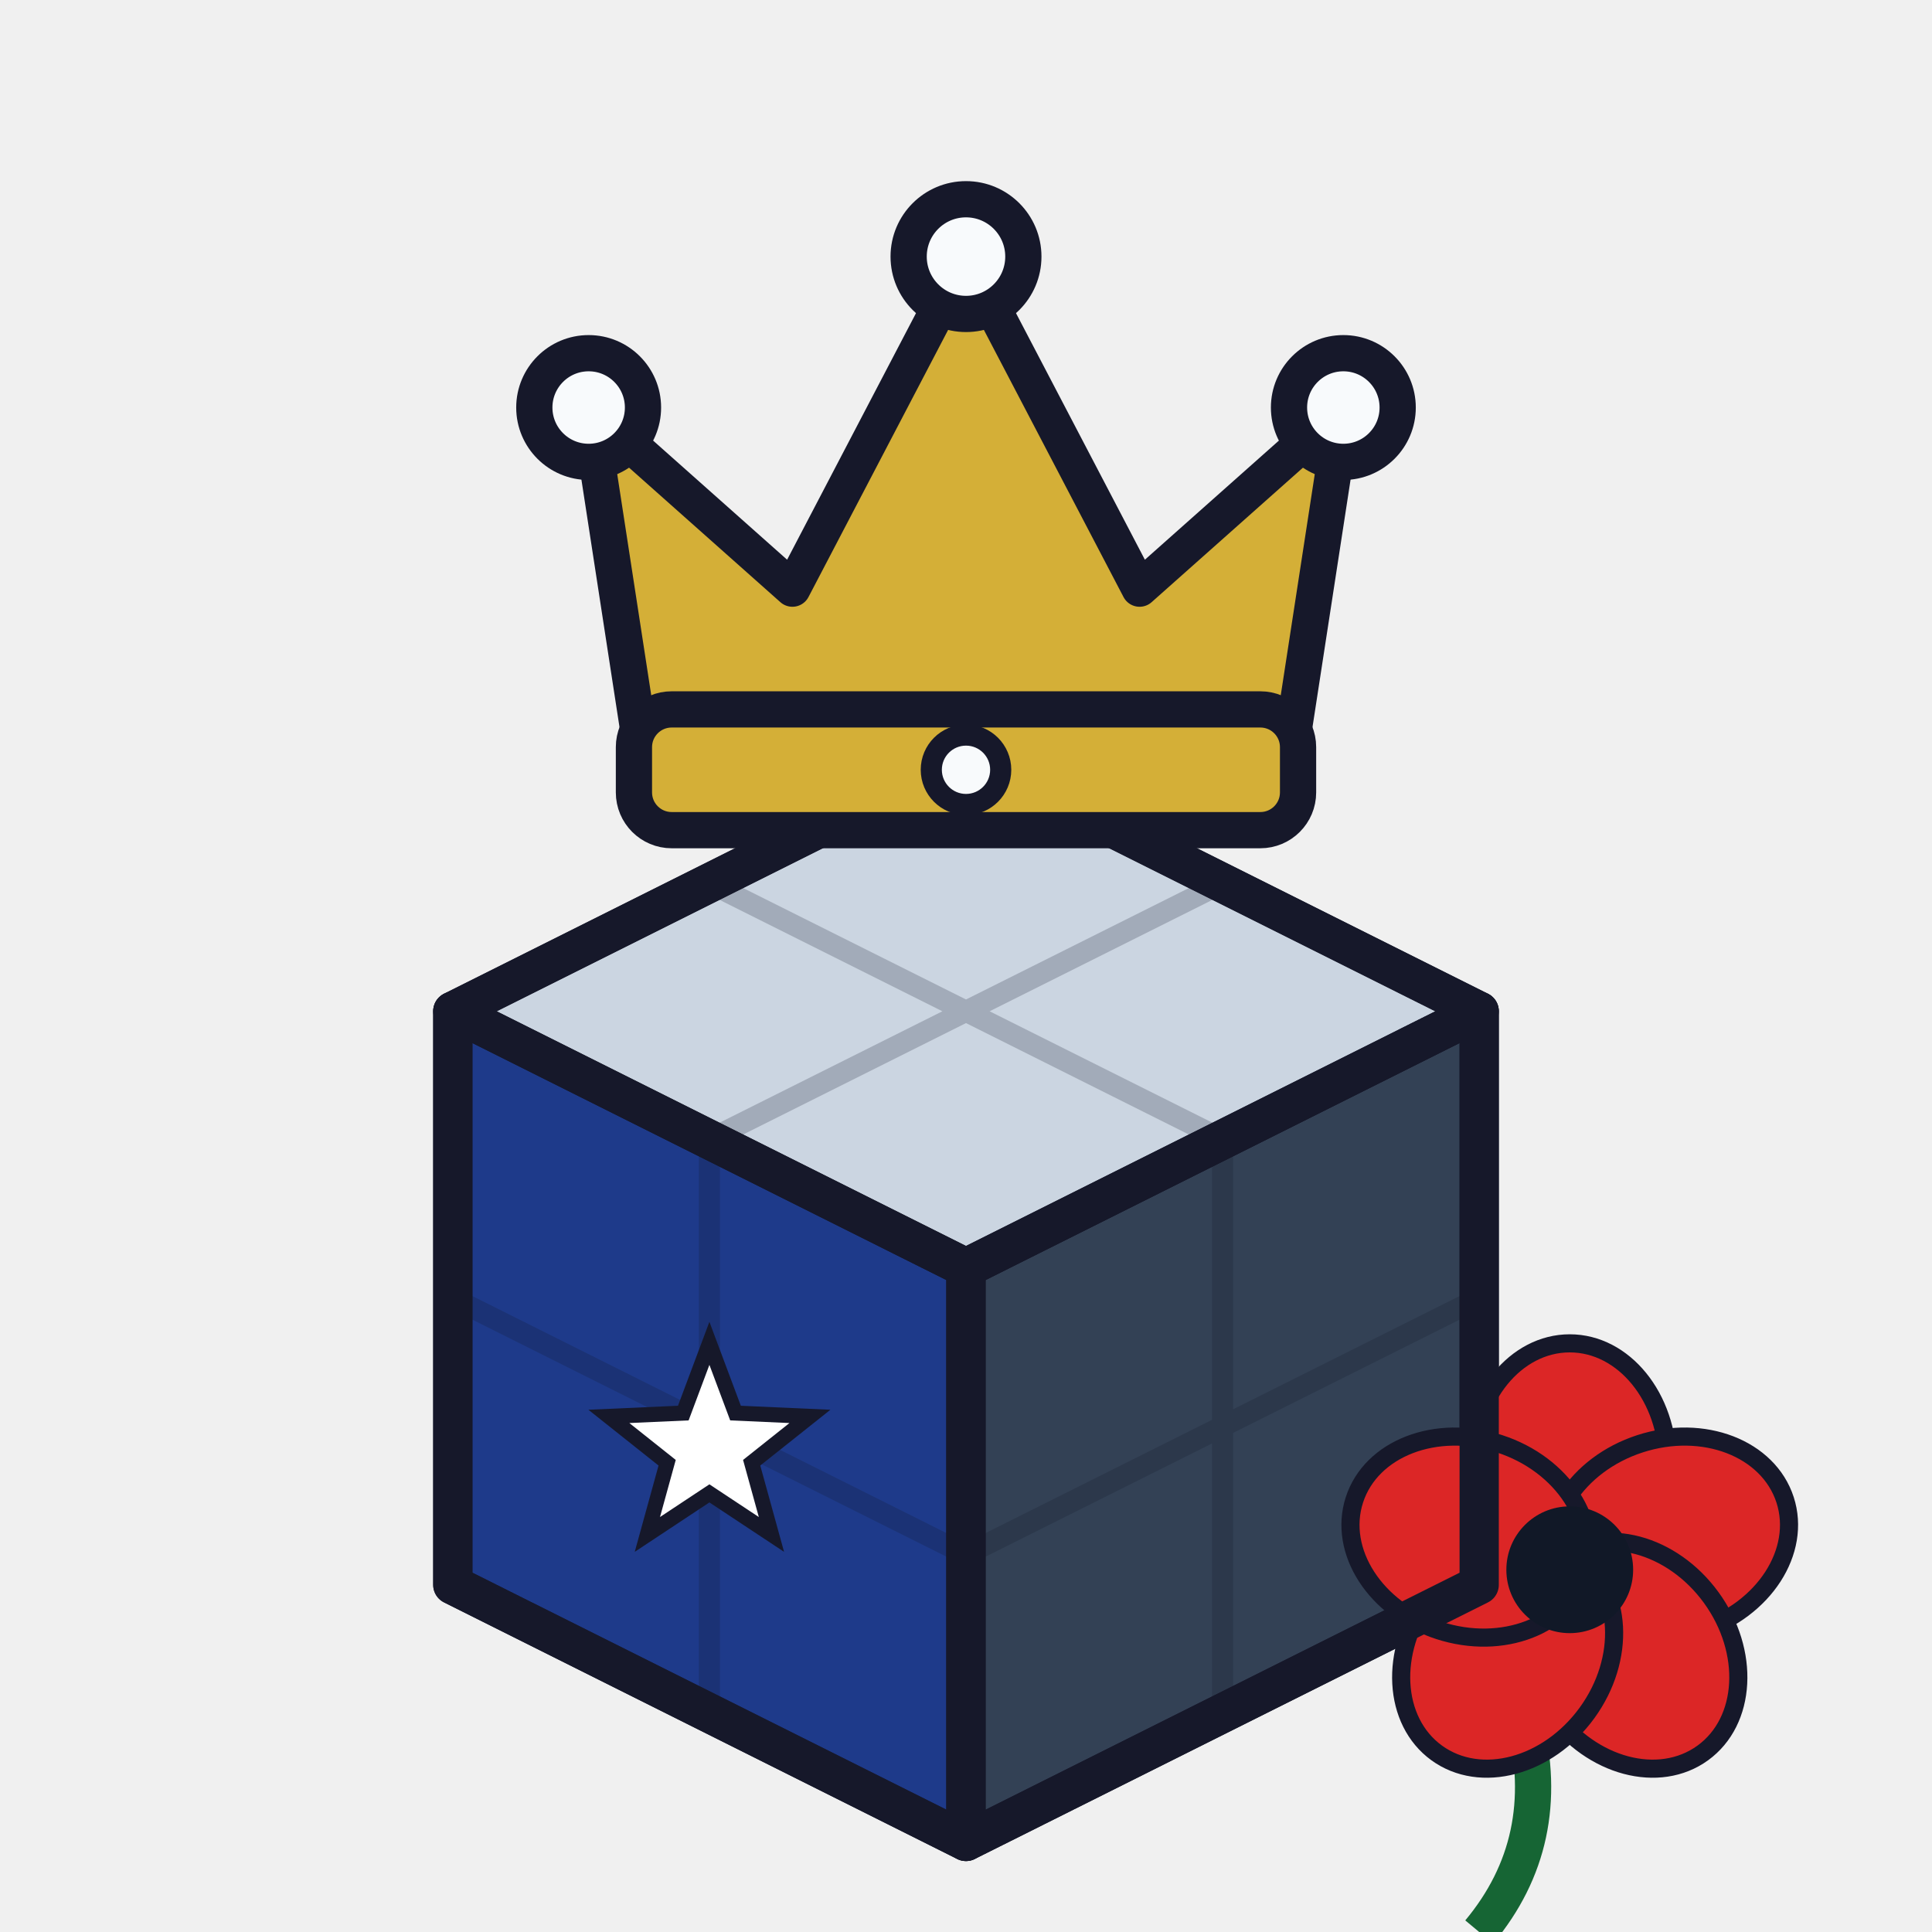
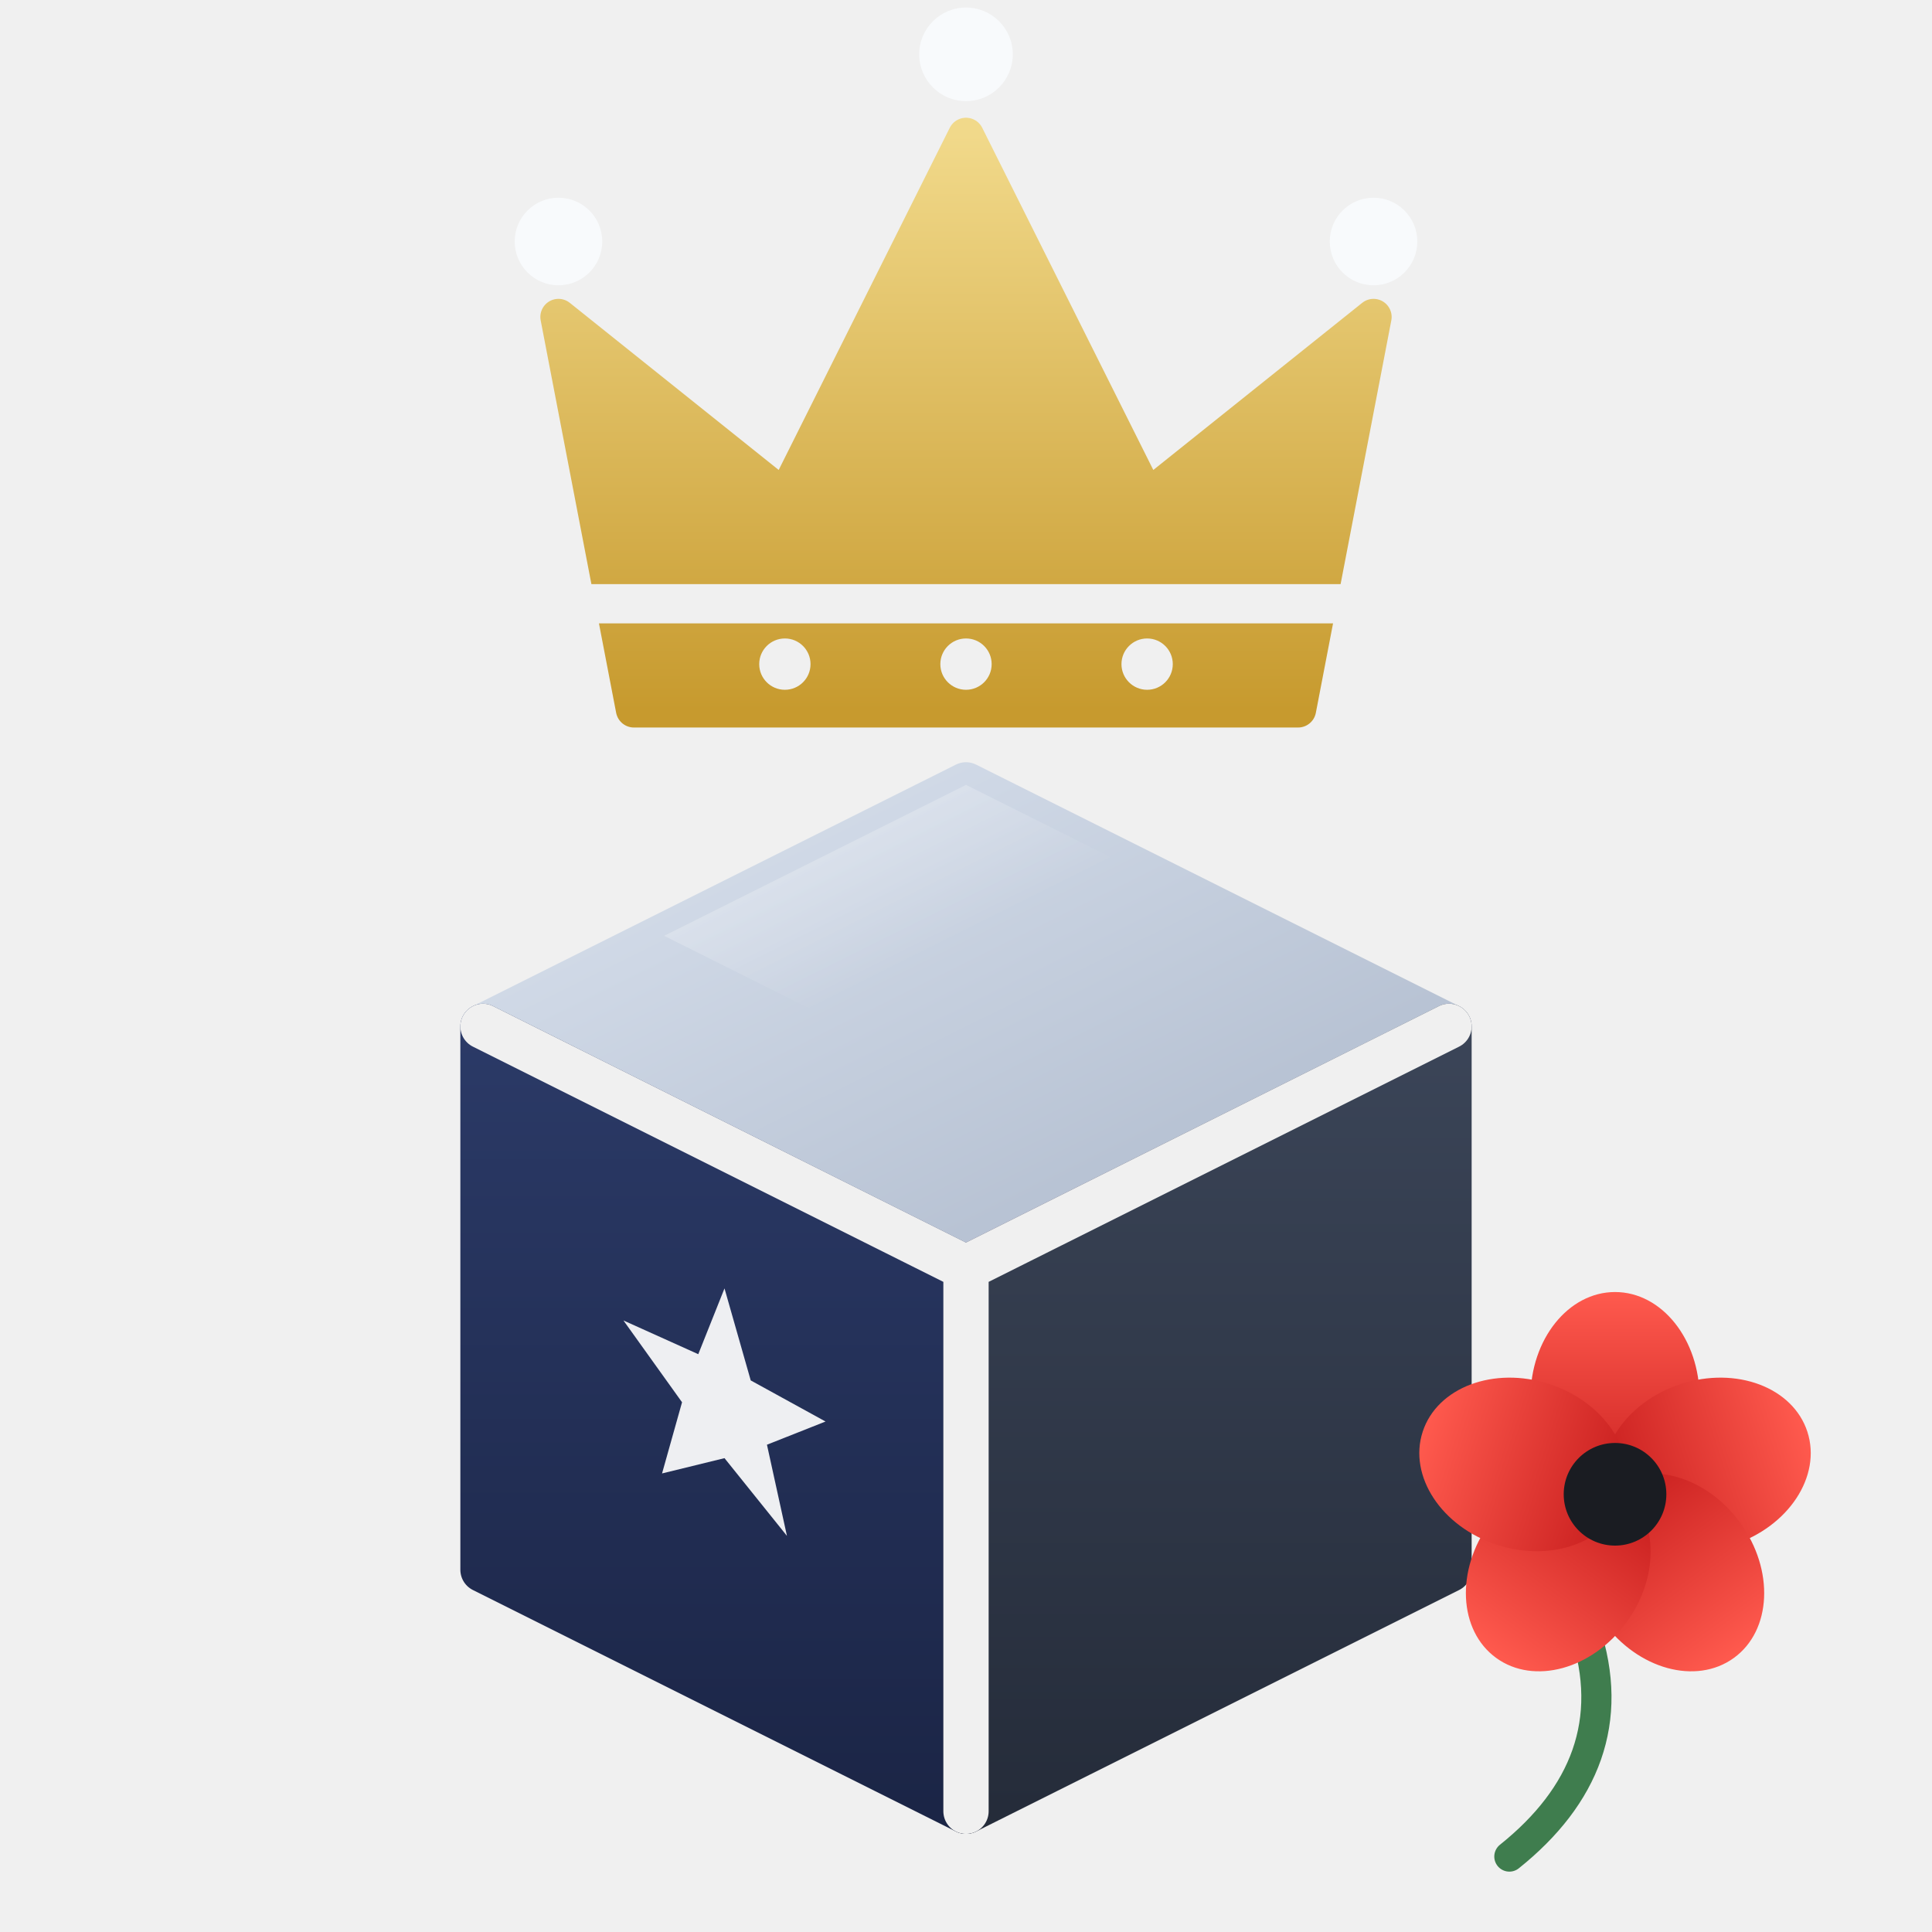
- <svg xmlns="http://www.w3.org/2000/svg" viewBox="0 0 128 128" width="128" height="128" role="img" aria-labelledby="t">
-   <g stroke="#16182a" stroke-width="2.6" stroke-linejoin="round">
-     <path d="M30,67 L64,84 L64,122 L30,105 Z" fill="#1e3a8a" />
-     <path d="M64,84 L98,67 L98,105 L64,122 Z" fill="#334155" />
-     <path d="M64,50 L98,67 L64,84 L30,67 Z" fill="#cbd5e1" />
+ <svg xmlns="http://www.w3.org/2000/svg" viewBox="0 0 128 128" width="128" height="128" role="img" aria-label="Block Master, Memorial Day">
+   <defs>
+     <linearGradient id="memorial-top" x1="0" y1="0" x2="1" y2="1">
+       <stop offset="0" stop-color="#dbe3ef" />
+       <stop offset="1" stop-color="#aab6c9" />
+     </linearGradient>
+     <linearGradient id="memorial-left" x1="0" y1="0" x2="0" y2="1">
+       <stop offset="0" stop-color="#2b3a67" />
+       <stop offset="1" stop-color="#1b2546" />
+     </linearGradient>
+     <linearGradient id="memorial-right" x1="0" y1="0" x2="0" y2="1">
+       <stop offset="0" stop-color="#3b4558" />
+       <stop offset="1" stop-color="#252c3a" />
+     </linearGradient>
+     <linearGradient id="memorial-crown" x1="0" y1="0" x2="0" y2="1">
+       <stop offset="0" stop-color="#f1d98a" />
+       <stop offset="1" stop-color="#c79a2e" />
+     </linearGradient>
+     <linearGradient id="memorial-sheen" x1="0" y1="0" x2="1" y2="1">
+       <stop offset="0" stop-color="#ffffff" stop-opacity="0.45" />
+       <stop offset="0.5" stop-color="#ffffff" stop-opacity="0" />
+     </linearGradient>
+     <mask id="memorial-cube" maskUnits="userSpaceOnUse" x="0" y="0" width="128" height="128">
+       <rect width="128" height="128" fill="white" />
+       <path d="M32,68 L64,84 L96,68 M64,84 L64,120" stroke="black" stroke-width="3" stroke-linecap="round" stroke-linejoin="round" fill="none" />
+     </mask>
+     <mask id="memorial-crownm" maskUnits="userSpaceOnUse" x="0" y="0" width="128" height="128">
+       <rect width="128" height="128" fill="white" />
+       <path d="M38,40 L90,40" stroke="black" stroke-width="2.6" />
+       <circle cx="52" cy="44" r="1.7" fill="black" />
+       <circle cx="64" cy="44" r="1.7" fill="black" />
+       <circle cx="76" cy="44" r="1.7" fill="black" />
+     </mask>
+     <linearGradient id="memorial-poppy" x1="0" y1="0" x2="0" y2="1">
+       <stop offset="0" stop-color="#ff5a4e" />
+       <stop offset="1" stop-color="#c81e1e" />
+     </linearGradient>
+   </defs>
+   <g mask="url(#memorial-cube)" stroke-linejoin="round">
+     <path d="M32,68 L64,52 L96,68 L64,84 Z" fill="url(#memorial-top)" stroke="url(#memorial-top)" stroke-width="3" />
+     <path d="M32,68 L64,84 L64,120 L32,104 Z" fill="url(#memorial-left)" stroke="url(#memorial-left)" stroke-width="3" />
+     <path d="M64,84 L96,68 L96,104 L64,120 Z" fill="url(#memorial-right)" stroke="url(#memorial-right)" stroke-width="3" />
+     <g transform="matrix(0.32 0.16 0 0.36 32 68)">
+       <polygon points="50,26 55.43,40.52 70.92,41.2 58.79,50.86 62.93,65.8 50,57.24 37.07,65.8 41.21,50.86 29.08,41.2 44.57,40.52" fill="#ffffff" opacity="0.92" />
+     </g>
+     <path d="M44,62 L64,52 L84,62 L64,72 Z" fill="url(#memorial-sheen)" />
  </g>
-   <g stroke="#16182a" stroke-opacity="0.22" stroke-width="1.4" fill="none">
-     <path d="M47,58.5 L81,75.5 M81,58.5 L47,75.5" />
-     <path d="M47,75.5 L47,113.5 M30,86 L64,103" />
-     <path d="M81,75.5 L81,113.5 M64,103 L98,86" />
+   <g mask="url(#memorial-crownm)" stroke-linejoin="round">
+     <path d="M42,47 L37,21 L52,33 L64,9 L76,33 L91,21 L86,47 Z" fill="url(#memorial-crown)" stroke="url(#memorial-crown)" stroke-width="2.4" />
  </g>
-   <g transform="translate(104 104)">
-     <path d="M-3,10 Q-1,18 -6,24" stroke="#166534" stroke-width="2.4" fill="none" />
-     <ellipse cx="0" cy="-7" rx="6.5" ry="8" fill="#dc2626" stroke="#16182a" stroke-width="1.2" transform="rotate(0)" />
-     <ellipse cx="0" cy="-7" rx="6.5" ry="8" fill="#dc2626" stroke="#16182a" stroke-width="1.2" transform="rotate(72)" />
-     <ellipse cx="0" cy="-7" rx="6.5" ry="8" fill="#dc2626" stroke="#16182a" stroke-width="1.2" transform="rotate(144)" />
-     <ellipse cx="0" cy="-7" rx="6.5" ry="8" fill="#dc2626" stroke="#16182a" stroke-width="1.2" transform="rotate(216)" />
-     <ellipse cx="0" cy="-7" rx="6.5" ry="8" fill="#dc2626" stroke="#16182a" stroke-width="1.2" transform="rotate(288)" />
-     <circle r="4.2" fill="#111827" />
-   </g>
-   <polygon points="47,89 48.73,93.62 53.66,93.84 49.8,96.91 51.11,101.66 47,98.94 42.89,101.66 44.2,96.91 40.34,93.84 45.27,93.62" fill="#ffffff" stroke="#16182a" stroke-width="1" />
-   <path d="M64,50 L98,67 L64,84 L30,67 Z M30,67 L64,84 L64,122 L30,105 Z M64,84 L98,67 L98,105 L64,122 Z" fill="none" stroke="#16182a" stroke-width="2.6" stroke-linejoin="round" />
-   <g transform="translate(0 6)">
-     <g stroke="#16182a" stroke-width="2.4" stroke-linejoin="round">
-       <path d="M43,47 L39,21 L52.5,33 L64,11 L75.5,33 L89,21 L85,47 Z" fill="#d4af37" />
-       <rect x="42" y="41" width="44" height="8" rx="2.5" fill="#d4af37" />
-       <circle cx="39" cy="21" r="3.6" fill="#f8fafc" />
-       <circle cx="64" cy="11" r="3.8" fill="#f8fafc" />
-       <circle cx="89" cy="21" r="3.6" fill="#f8fafc" />
-     </g>
-     <circle cx="64" cy="45" r="2.3" fill="#f8fafc" stroke="#16182a" stroke-width="1.4" />
+   <circle cx="37" cy="16" r="2.9" fill="#f8fafc" />
+   <circle cx="64" cy="3.6" r="3.1" fill="#f8fafc" />
+   <circle cx="91" cy="16" r="2.9" fill="#f8fafc" />
+   <g transform="translate(107 99)">
+     <path d="M-2,9 C0,15 -2,20 -7,24" stroke="#3f7d4e" stroke-width="2" fill="none" stroke-linecap="round" />
+     <ellipse cx="0" cy="-6.4" rx="5.6" ry="7" fill="url(#memorial-poppy)" transform="rotate(0)" />
+     <ellipse cx="0" cy="-6.4" rx="5.6" ry="7" fill="url(#memorial-poppy)" transform="rotate(72)" />
+     <ellipse cx="0" cy="-6.4" rx="5.6" ry="7" fill="url(#memorial-poppy)" transform="rotate(144)" />
+     <ellipse cx="0" cy="-6.4" rx="5.6" ry="7" fill="url(#memorial-poppy)" transform="rotate(216)" />
+     <ellipse cx="0" cy="-6.4" rx="5.6" ry="7" fill="url(#memorial-poppy)" transform="rotate(288)" />
+     <circle r="3.4" fill="#1a1c22" />
  </g>
</svg>
